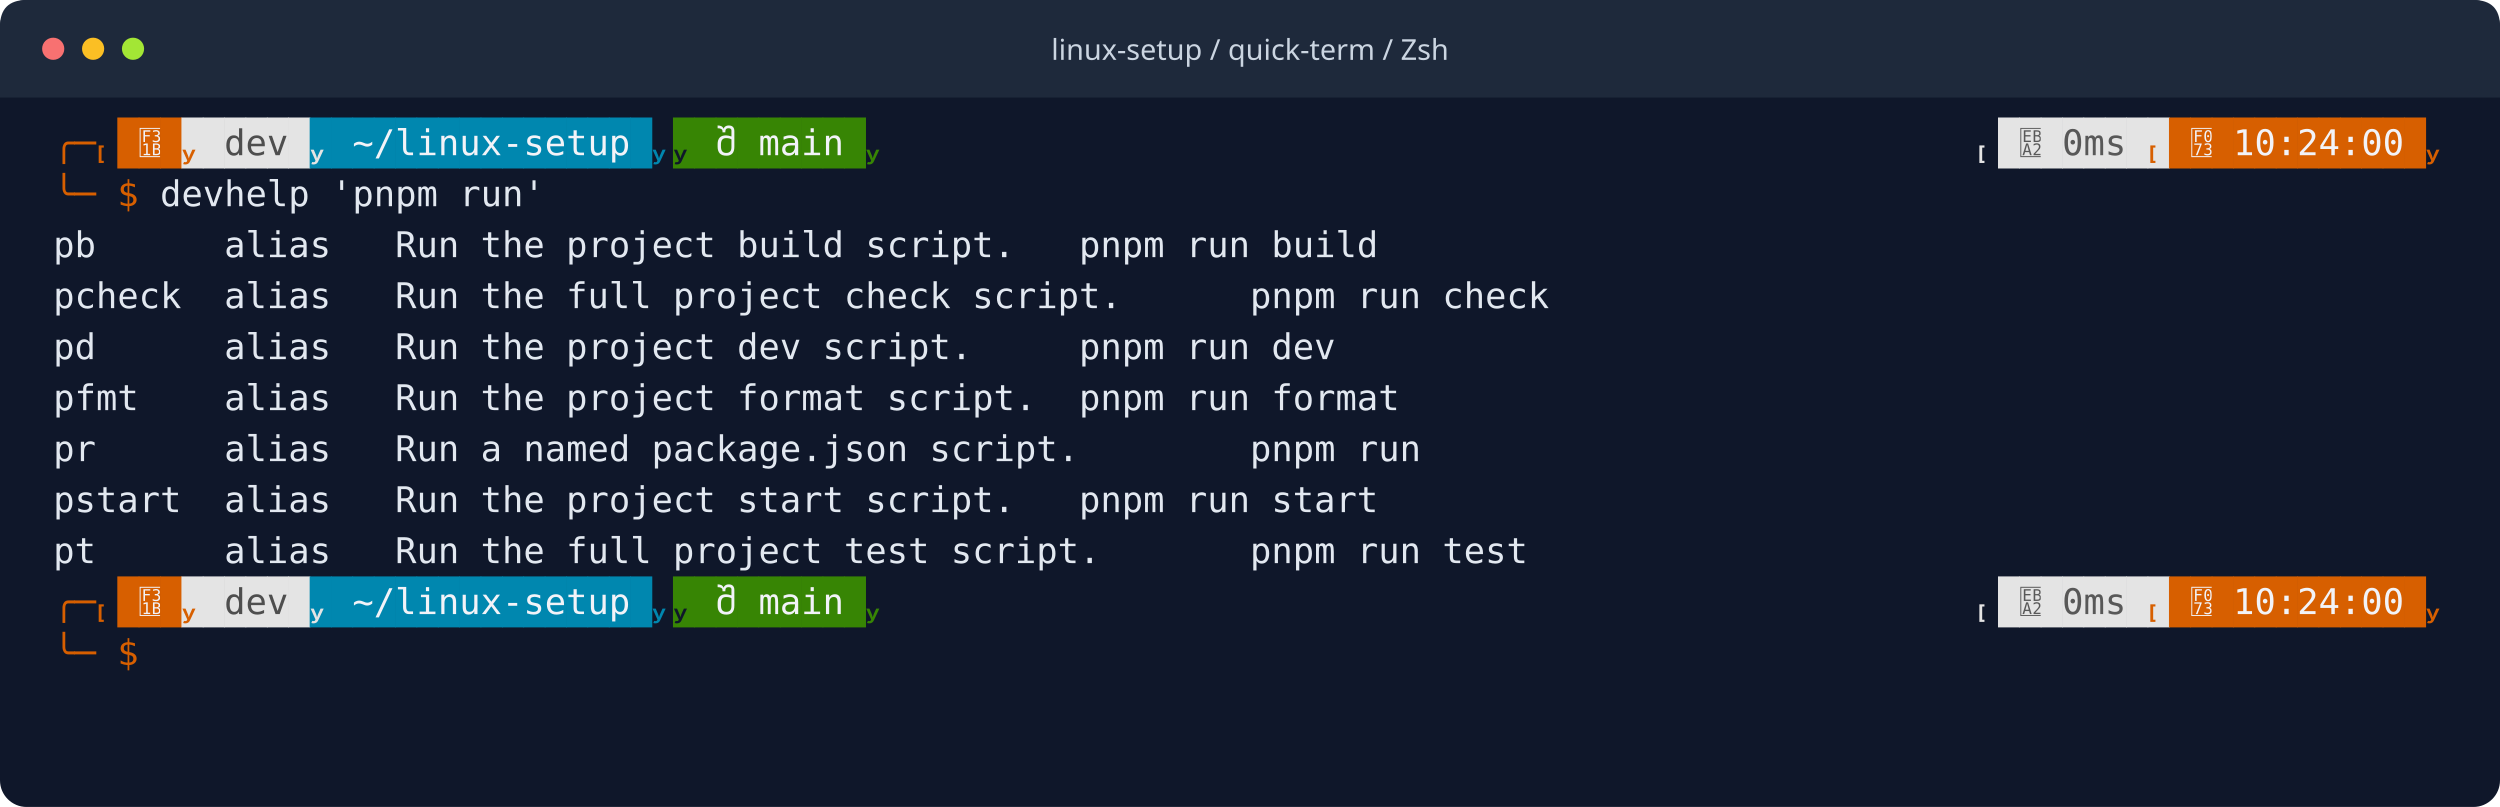
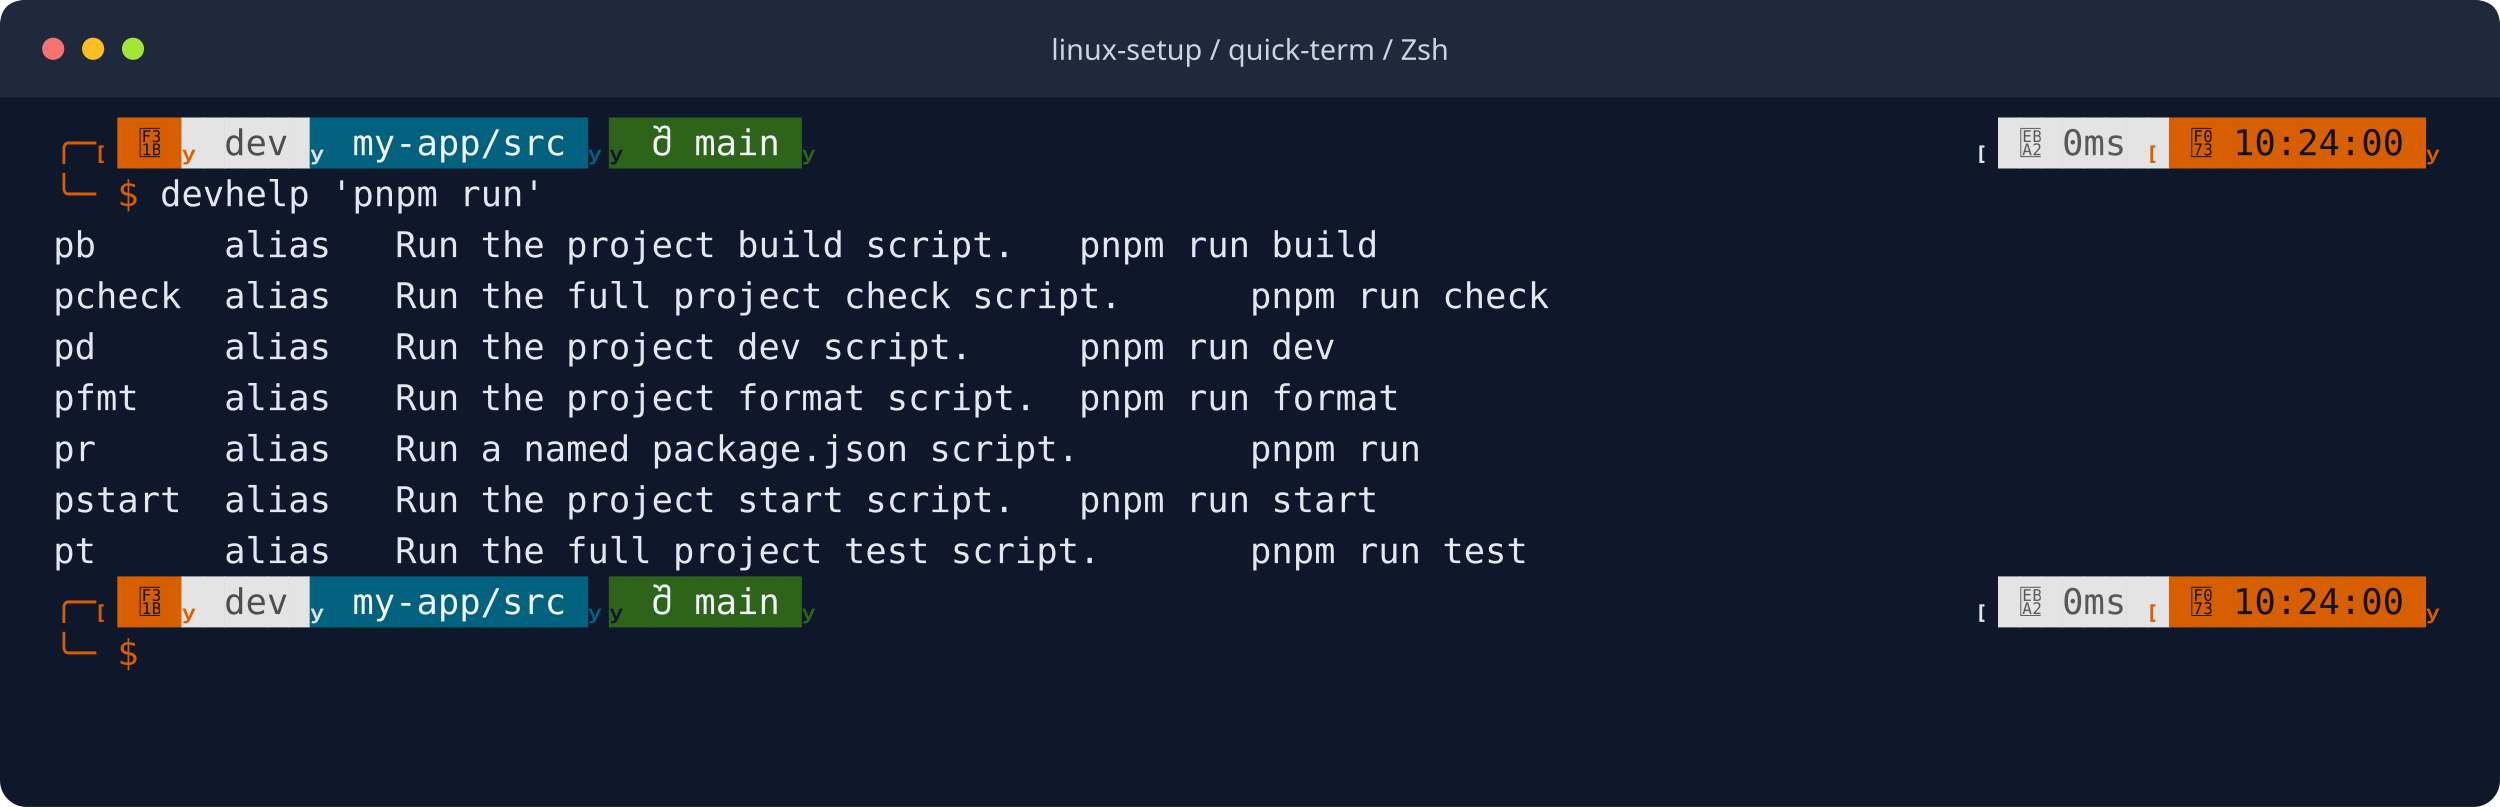
<svg xmlns="http://www.w3.org/2000/svg" width="1127.68" height="364" viewBox="0 0 1127.68 364">
  <rect width="1127.68" height="364" rx="12" fill="#0f172a" />
  <path d="M12 0 H1115.68 Q1127.68 0 1127.68 12 V44 H0 V12 Q0 0 12 0" fill="#1e293b" />
  <circle cx="24" cy="22" r="5" fill="#f87171" />
  <circle cx="42" cy="22" r="5" fill="#fbbf24" />
  <circle cx="60" cy="22" r="5" fill="#a3e635" />
  <text x="563.84" y="27" text-anchor="middle" fill="#cbd5e1" font-family="sans-serif" font-size="13">linux-setup  /  quick-term  /  Zsh</text>
  <g font-family="MesloLGM Nerd Font Mono, monospace" font-size="16">
    <text x="24.0" y="70" fill="#d75f00">╭</text>
    <text x="33.64" y="70" fill="#d75f00">─</text>
    <text x="43.28" y="70" fill="#d75f00"></text>
    <rect x="52.92" y="53" width="9.94" height="23" fill="#d75f00" />
    <rect x="62.56" y="53" width="9.94" height="23" fill="#d75f00" />
-     <text x="62.56" y="70" fill="#f2f3f8"></text>
+     <text x="62.56" y="70" fill="#121318"></text>
    <rect x="72.2" y="53" width="9.94" height="23" fill="#d75f00" />
    <rect x="81.84" y="53" width="9.94" height="23" fill="#e4e4e4" />
    <text x="81.84" y="70" fill="#d75f00"></text>
    <rect x="91.48" y="53" width="9.94" height="23" fill="#e4e4e4" />
    <rect x="101.12" y="53" width="9.94" height="23" fill="#e4e4e4" />
    <text x="101.12" y="70" fill="#4e4e4e">d</text>
    <rect x="110.76" y="53" width="9.94" height="23" fill="#e4e4e4" />
    <text x="110.76" y="70" fill="#4e4e4e">e</text>
    <rect x="120.4" y="53" width="9.94" height="23" fill="#e4e4e4" />
    <text x="120.4" y="70" fill="#4e4e4e">v</text>
    <rect x="130.04" y="53" width="9.94" height="23" fill="#e4e4e4" />
-     <rect x="139.68" y="53" width="9.94" height="23" fill="#0087af" />
+     <rect x="139.68" y="53" width="9.94" height="23" fill="#00627f" />
    <text x="139.68" y="70" fill="#e4e4e4"></text>
-     <rect x="149.32" y="53" width="9.94" height="23" fill="#0087af" />
-     <rect x="158.96" y="53" width="9.94" height="23" fill="#0087af" />
-     <text x="158.96" y="70" fill="#f2f3f8">~</text>
-     <rect x="168.6" y="53" width="9.94" height="23" fill="#0087af" />
-     <text x="168.6" y="70" fill="#f2f3f8">/</text>
-     <rect x="178.24" y="53" width="9.94" height="23" fill="#0087af" />
-     <text x="178.24" y="70" fill="#f2f3f8">l</text>
-     <rect x="187.88" y="53" width="9.94" height="23" fill="#0087af" />
-     <text x="187.88" y="70" fill="#f2f3f8">i</text>
-     <rect x="197.52" y="53" width="9.94" height="23" fill="#0087af" />
-     <text x="197.52" y="70" fill="#f2f3f8">n</text>
-     <rect x="207.16" y="53" width="9.94" height="23" fill="#0087af" />
-     <text x="207.16" y="70" fill="#f2f3f8">u</text>
-     <rect x="216.8" y="53" width="9.94" height="23" fill="#0087af" />
-     <text x="216.8" y="70" fill="#f2f3f8">x</text>
-     <rect x="226.44" y="53" width="9.94" height="23" fill="#0087af" />
-     <text x="226.44" y="70" fill="#f2f3f8">-</text>
-     <rect x="236.08" y="53" width="9.94" height="23" fill="#0087af" />
-     <text x="236.08" y="70" fill="#f2f3f8">s</text>
-     <rect x="245.72" y="53" width="9.94" height="23" fill="#0087af" />
-     <text x="245.72" y="70" fill="#f2f3f8">e</text>
-     <rect x="255.36" y="53" width="9.94" height="23" fill="#0087af" />
-     <text x="255.36" y="70" fill="#f2f3f8">t</text>
-     <rect x="265.0" y="53" width="9.94" height="23" fill="#0087af" />
-     <text x="265.0" y="70" fill="#f2f3f8">u</text>
-     <rect x="274.64" y="53" width="9.94" height="23" fill="#0087af" />
-     <text x="274.64" y="70" fill="#f2f3f8">p</text>
-     <rect x="284.28" y="53" width="9.94" height="23" fill="#0087af" />
-     <text x="293.92" y="70" fill="#0087af"></text>
-     <rect x="303.56" y="53" width="9.94" height="23" fill="#378504" />
-     <text x="303.56" y="70" fill="#0f172a"></text>
-     <rect x="313.2" y="53" width="9.94" height="23" fill="#378504" />
-     <rect x="322.84" y="53" width="9.94" height="23" fill="#378504" />
-     <text x="322.84" y="70" fill="#f2f3f8"></text>
-     <rect x="332.48" y="53" width="9.94" height="23" fill="#378504" />
-     <rect x="342.12" y="53" width="9.94" height="23" fill="#378504" />
-     <text x="342.12" y="70" fill="#f2f3f8">m</text>
-     <rect x="351.76" y="53" width="9.94" height="23" fill="#378504" />
-     <text x="351.76" y="70" fill="#f2f3f8">a</text>
-     <rect x="361.4" y="53" width="9.94" height="23" fill="#378504" />
-     <text x="361.4" y="70" fill="#f2f3f8">i</text>
-     <rect x="371.04" y="53" width="9.94" height="23" fill="#378504" />
-     <text x="371.04" y="70" fill="#f2f3f8">n</text>
-     <rect x="380.68" y="53" width="9.94" height="23" fill="#378504" />
-     <text x="390.32" y="70" fill="#378504"></text>
+     <rect x="149.32" y="53" width="9.94" height="23" fill="#00627f" />
+     <rect x="158.96" y="53" width="9.94" height="23" fill="#00627f" />
+     <text x="158.96" y="70" fill="#f2f3f8">m</text>
+     <rect x="168.6" y="53" width="9.94" height="23" fill="#00627f" />
+     <text x="168.6" y="70" fill="#f2f3f8">y</text>
+     <rect x="178.24" y="53" width="9.94" height="23" fill="#00627f" />
+     <text x="178.24" y="70" fill="#f2f3f8">-</text>
+     <rect x="187.88" y="53" width="9.94" height="23" fill="#00627f" />
+     <text x="187.88" y="70" fill="#f2f3f8">a</text>
+     <rect x="197.52" y="53" width="9.94" height="23" fill="#00627f" />
+     <text x="197.52" y="70" fill="#f2f3f8">p</text>
+     <rect x="207.16" y="53" width="9.94" height="23" fill="#00627f" />
+     <text x="207.16" y="70" fill="#f2f3f8">p</text>
+     <rect x="216.8" y="53" width="9.94" height="23" fill="#00627f" />
+     <text x="216.8" y="70" fill="#f2f3f8">/</text>
+     <rect x="226.44" y="53" width="9.94" height="23" fill="#00627f" />
+     <text x="226.44" y="70" fill="#f2f3f8">s</text>
+     <rect x="236.08" y="53" width="9.94" height="23" fill="#00627f" />
+     <text x="236.08" y="70" fill="#f2f3f8">r</text>
+     <rect x="245.72" y="53" width="9.94" height="23" fill="#00627f" />
+     <text x="245.72" y="70" fill="#f2f3f8">c</text>
+     <rect x="255.36" y="53" width="9.94" height="23" fill="#00627f" />
+     <text x="265.0" y="70" fill="#00627f"></text>
+     <rect x="274.64" y="53" width="9.94" height="23" fill="#2d6419" />
+     <text x="274.64" y="70" fill="#0f172a"></text>
+     <rect x="284.28" y="53" width="9.94" height="23" fill="#2d6419" />
+     <rect x="293.92" y="53" width="9.94" height="23" fill="#2d6419" />
+     <text x="293.92" y="70" fill="#f2f3f8"></text>
+     <rect x="303.56" y="53" width="9.94" height="23" fill="#2d6419" />
+     <rect x="313.2" y="53" width="9.94" height="23" fill="#2d6419" />
+     <text x="313.2" y="70" fill="#f2f3f8">m</text>
+     <rect x="322.84" y="53" width="9.94" height="23" fill="#2d6419" />
+     <text x="322.84" y="70" fill="#f2f3f8">a</text>
+     <rect x="332.48" y="53" width="9.94" height="23" fill="#2d6419" />
+     <text x="332.48" y="70" fill="#f2f3f8">i</text>
+     <rect x="342.12" y="53" width="9.94" height="23" fill="#2d6419" />
+     <text x="342.12" y="70" fill="#f2f3f8">n</text>
+     <rect x="351.76" y="53" width="9.94" height="23" fill="#2d6419" />
+     <text x="361.4" y="70" fill="#2d6419"></text>
    <text x="891.6" y="70" fill="#e4e4e4"></text>
    <rect x="901.24" y="53" width="9.94" height="23" fill="#e4e4e4" />
    <rect x="910.88" y="53" width="9.94" height="23" fill="#e4e4e4" />
    <text x="910.88" y="70" fill="#585858"></text>
    <rect x="920.52" y="53" width="9.94" height="23" fill="#e4e4e4" />
    <rect x="930.16" y="53" width="9.94" height="23" fill="#e4e4e4" />
    <text x="930.16" y="70" fill="#585858">0</text>
    <rect x="939.8" y="53" width="9.94" height="23" fill="#e4e4e4" />
    <text x="939.8" y="70" fill="#585858">m</text>
    <rect x="949.44" y="53" width="9.94" height="23" fill="#e4e4e4" />
    <text x="949.44" y="70" fill="#585858">s</text>
    <rect x="959.08" y="53" width="9.94" height="23" fill="#e4e4e4" />
    <rect x="968.72" y="53" width="9.94" height="23" fill="#e4e4e4" />
    <text x="968.72" y="70" fill="#d75f00"></text>
    <rect x="978.36" y="53" width="9.94" height="23" fill="#d75f00" />
    <rect x="988.0" y="53" width="9.94" height="23" fill="#d75f00" />
-     <text x="988.0" y="70" fill="#f2f3f8"></text>
+     <text x="988.0" y="70" fill="#121318"></text>
    <rect x="997.64" y="53" width="9.94" height="23" fill="#d75f00" />
    <rect x="1007.28" y="53" width="9.94" height="23" fill="#d75f00" />
-     <text x="1007.28" y="70" fill="#f2f3f8">1</text>
+     <text x="1007.28" y="70" fill="#121318">1</text>
    <rect x="1016.92" y="53" width="9.94" height="23" fill="#d75f00" />
-     <text x="1016.92" y="70" fill="#f2f3f8">0</text>
+     <text x="1016.92" y="70" fill="#121318">0</text>
    <rect x="1026.56" y="53" width="9.94" height="23" fill="#d75f00" />
-     <text x="1026.56" y="70" fill="#f2f3f8">:</text>
+     <text x="1026.56" y="70" fill="#121318">:</text>
    <rect x="1036.2" y="53" width="9.94" height="23" fill="#d75f00" />
-     <text x="1036.2" y="70" fill="#f2f3f8">2</text>
+     <text x="1036.2" y="70" fill="#121318">2</text>
    <rect x="1045.84" y="53" width="9.94" height="23" fill="#d75f00" />
-     <text x="1045.84" y="70" fill="#f2f3f8">4</text>
+     <text x="1045.84" y="70" fill="#121318">4</text>
    <rect x="1055.48" y="53" width="9.94" height="23" fill="#d75f00" />
-     <text x="1055.48" y="70" fill="#f2f3f8">:</text>
+     <text x="1055.48" y="70" fill="#121318">:</text>
    <rect x="1065.12" y="53" width="9.94" height="23" fill="#d75f00" />
-     <text x="1065.12" y="70" fill="#f2f3f8">0</text>
+     <text x="1065.12" y="70" fill="#121318">0</text>
    <rect x="1074.76" y="53" width="9.94" height="23" fill="#d75f00" />
-     <text x="1074.76" y="70" fill="#f2f3f8">0</text>
+     <text x="1074.76" y="70" fill="#121318">0</text>
    <rect x="1084.4" y="53" width="9.94" height="23" fill="#d75f00" />
    <text x="1094.04" y="70" fill="#d75f00"></text>
    <text x="24.0" y="93" fill="#d75f00">╰</text>
    <text x="33.64" y="93" fill="#d75f00">─</text>
    <text x="52.92" y="93" fill="#d75f00">$</text>
    <text x="72.2" y="93" fill="#e2e8f0">d</text>
    <text x="81.84" y="93" fill="#e2e8f0">e</text>
    <text x="91.48" y="93" fill="#e2e8f0">v</text>
    <text x="101.12" y="93" fill="#e2e8f0">h</text>
    <text x="110.76" y="93" fill="#e2e8f0">e</text>
    <text x="120.4" y="93" fill="#e2e8f0">l</text>
    <text x="130.04" y="93" fill="#e2e8f0">p</text>
    <text x="149.32" y="93" fill="#e2e8f0">'</text>
    <text x="158.96" y="93" fill="#e2e8f0">p</text>
    <text x="168.6" y="93" fill="#e2e8f0">n</text>
    <text x="178.24" y="93" fill="#e2e8f0">p</text>
    <text x="187.88" y="93" fill="#e2e8f0">m</text>
    <text x="207.16" y="93" fill="#e2e8f0">r</text>
    <text x="216.8" y="93" fill="#e2e8f0">u</text>
    <text x="226.44" y="93" fill="#e2e8f0">n</text>
    <text x="236.08" y="93" fill="#e2e8f0">'</text>
    <text x="24.0" y="116" fill="#e2e8f0">p</text>
    <text x="33.64" y="116" fill="#e2e8f0">b</text>
    <text x="101.12" y="116" fill="#e2e8f0">a</text>
    <text x="110.76" y="116" fill="#e2e8f0">l</text>
    <text x="120.4" y="116" fill="#e2e8f0">i</text>
    <text x="130.04" y="116" fill="#e2e8f0">a</text>
    <text x="139.68" y="116" fill="#e2e8f0">s</text>
    <text x="178.24" y="116" fill="#e2e8f0">R</text>
    <text x="187.88" y="116" fill="#e2e8f0">u</text>
    <text x="197.52" y="116" fill="#e2e8f0">n</text>
    <text x="216.8" y="116" fill="#e2e8f0">t</text>
    <text x="226.44" y="116" fill="#e2e8f0">h</text>
    <text x="236.08" y="116" fill="#e2e8f0">e</text>
    <text x="255.36" y="116" fill="#e2e8f0">p</text>
    <text x="265.0" y="116" fill="#e2e8f0">r</text>
    <text x="274.64" y="116" fill="#e2e8f0">o</text>
    <text x="284.28" y="116" fill="#e2e8f0">j</text>
    <text x="293.92" y="116" fill="#e2e8f0">e</text>
    <text x="303.56" y="116" fill="#e2e8f0">c</text>
    <text x="313.2" y="116" fill="#e2e8f0">t</text>
    <text x="332.48" y="116" fill="#e2e8f0">b</text>
    <text x="342.12" y="116" fill="#e2e8f0">u</text>
    <text x="351.76" y="116" fill="#e2e8f0">i</text>
    <text x="361.4" y="116" fill="#e2e8f0">l</text>
    <text x="371.04" y="116" fill="#e2e8f0">d</text>
    <text x="390.32" y="116" fill="#e2e8f0">s</text>
    <text x="399.96" y="116" fill="#e2e8f0">c</text>
    <text x="409.6" y="116" fill="#e2e8f0">r</text>
    <text x="419.24" y="116" fill="#e2e8f0">i</text>
    <text x="428.88" y="116" fill="#e2e8f0">p</text>
    <text x="438.52" y="116" fill="#e2e8f0">t</text>
    <text x="448.16" y="116" fill="#e2e8f0">.</text>
    <text x="486.72" y="116" fill="#e2e8f0">p</text>
    <text x="496.36" y="116" fill="#e2e8f0">n</text>
    <text x="506.0" y="116" fill="#e2e8f0">p</text>
    <text x="515.64" y="116" fill="#e2e8f0">m</text>
    <text x="534.92" y="116" fill="#e2e8f0">r</text>
    <text x="544.56" y="116" fill="#e2e8f0">u</text>
    <text x="554.2" y="116" fill="#e2e8f0">n</text>
    <text x="573.48" y="116" fill="#e2e8f0">b</text>
    <text x="583.12" y="116" fill="#e2e8f0">u</text>
    <text x="592.76" y="116" fill="#e2e8f0">i</text>
    <text x="602.4" y="116" fill="#e2e8f0">l</text>
    <text x="612.04" y="116" fill="#e2e8f0">d</text>
    <text x="24.0" y="139" fill="#e2e8f0">p</text>
    <text x="33.64" y="139" fill="#e2e8f0">c</text>
    <text x="43.28" y="139" fill="#e2e8f0">h</text>
    <text x="52.92" y="139" fill="#e2e8f0">e</text>
    <text x="62.56" y="139" fill="#e2e8f0">c</text>
    <text x="72.2" y="139" fill="#e2e8f0">k</text>
    <text x="101.12" y="139" fill="#e2e8f0">a</text>
    <text x="110.76" y="139" fill="#e2e8f0">l</text>
    <text x="120.4" y="139" fill="#e2e8f0">i</text>
    <text x="130.04" y="139" fill="#e2e8f0">a</text>
    <text x="139.68" y="139" fill="#e2e8f0">s</text>
    <text x="178.24" y="139" fill="#e2e8f0">R</text>
    <text x="187.88" y="139" fill="#e2e8f0">u</text>
    <text x="197.52" y="139" fill="#e2e8f0">n</text>
    <text x="216.8" y="139" fill="#e2e8f0">t</text>
    <text x="226.44" y="139" fill="#e2e8f0">h</text>
    <text x="236.08" y="139" fill="#e2e8f0">e</text>
    <text x="255.36" y="139" fill="#e2e8f0">f</text>
    <text x="265.0" y="139" fill="#e2e8f0">u</text>
    <text x="274.64" y="139" fill="#e2e8f0">l</text>
    <text x="284.28" y="139" fill="#e2e8f0">l</text>
    <text x="303.56" y="139" fill="#e2e8f0">p</text>
    <text x="313.2" y="139" fill="#e2e8f0">r</text>
    <text x="322.84" y="139" fill="#e2e8f0">o</text>
    <text x="332.48" y="139" fill="#e2e8f0">j</text>
    <text x="342.12" y="139" fill="#e2e8f0">e</text>
    <text x="351.76" y="139" fill="#e2e8f0">c</text>
    <text x="361.4" y="139" fill="#e2e8f0">t</text>
    <text x="380.68" y="139" fill="#e2e8f0">c</text>
    <text x="390.32" y="139" fill="#e2e8f0">h</text>
    <text x="399.96" y="139" fill="#e2e8f0">e</text>
    <text x="409.6" y="139" fill="#e2e8f0">c</text>
    <text x="419.24" y="139" fill="#e2e8f0">k</text>
    <text x="438.52" y="139" fill="#e2e8f0">s</text>
    <text x="448.16" y="139" fill="#e2e8f0">c</text>
    <text x="457.8" y="139" fill="#e2e8f0">r</text>
    <text x="467.44" y="139" fill="#e2e8f0">i</text>
    <text x="477.08" y="139" fill="#e2e8f0">p</text>
    <text x="486.72" y="139" fill="#e2e8f0">t</text>
    <text x="496.36" y="139" fill="#e2e8f0">.</text>
    <text x="563.84" y="139" fill="#e2e8f0">p</text>
    <text x="573.48" y="139" fill="#e2e8f0">n</text>
    <text x="583.12" y="139" fill="#e2e8f0">p</text>
    <text x="592.76" y="139" fill="#e2e8f0">m</text>
    <text x="612.04" y="139" fill="#e2e8f0">r</text>
    <text x="621.68" y="139" fill="#e2e8f0">u</text>
    <text x="631.32" y="139" fill="#e2e8f0">n</text>
    <text x="650.6" y="139" fill="#e2e8f0">c</text>
    <text x="660.24" y="139" fill="#e2e8f0">h</text>
    <text x="669.88" y="139" fill="#e2e8f0">e</text>
    <text x="679.52" y="139" fill="#e2e8f0">c</text>
    <text x="689.16" y="139" fill="#e2e8f0">k</text>
    <text x="24.0" y="162" fill="#e2e8f0">p</text>
    <text x="33.64" y="162" fill="#e2e8f0">d</text>
    <text x="101.12" y="162" fill="#e2e8f0">a</text>
    <text x="110.76" y="162" fill="#e2e8f0">l</text>
    <text x="120.4" y="162" fill="#e2e8f0">i</text>
    <text x="130.04" y="162" fill="#e2e8f0">a</text>
    <text x="139.68" y="162" fill="#e2e8f0">s</text>
    <text x="178.24" y="162" fill="#e2e8f0">R</text>
    <text x="187.88" y="162" fill="#e2e8f0">u</text>
    <text x="197.52" y="162" fill="#e2e8f0">n</text>
    <text x="216.8" y="162" fill="#e2e8f0">t</text>
    <text x="226.44" y="162" fill="#e2e8f0">h</text>
    <text x="236.08" y="162" fill="#e2e8f0">e</text>
    <text x="255.36" y="162" fill="#e2e8f0">p</text>
    <text x="265.0" y="162" fill="#e2e8f0">r</text>
    <text x="274.64" y="162" fill="#e2e8f0">o</text>
    <text x="284.28" y="162" fill="#e2e8f0">j</text>
    <text x="293.92" y="162" fill="#e2e8f0">e</text>
    <text x="303.56" y="162" fill="#e2e8f0">c</text>
    <text x="313.2" y="162" fill="#e2e8f0">t</text>
    <text x="332.48" y="162" fill="#e2e8f0">d</text>
    <text x="342.12" y="162" fill="#e2e8f0">e</text>
    <text x="351.76" y="162" fill="#e2e8f0">v</text>
    <text x="371.04" y="162" fill="#e2e8f0">s</text>
    <text x="380.68" y="162" fill="#e2e8f0">c</text>
    <text x="390.32" y="162" fill="#e2e8f0">r</text>
    <text x="399.96" y="162" fill="#e2e8f0">i</text>
    <text x="409.6" y="162" fill="#e2e8f0">p</text>
    <text x="419.24" y="162" fill="#e2e8f0">t</text>
    <text x="428.88" y="162" fill="#e2e8f0">.</text>
    <text x="486.72" y="162" fill="#e2e8f0">p</text>
    <text x="496.36" y="162" fill="#e2e8f0">n</text>
    <text x="506.0" y="162" fill="#e2e8f0">p</text>
    <text x="515.64" y="162" fill="#e2e8f0">m</text>
    <text x="534.92" y="162" fill="#e2e8f0">r</text>
    <text x="544.56" y="162" fill="#e2e8f0">u</text>
    <text x="554.2" y="162" fill="#e2e8f0">n</text>
    <text x="573.48" y="162" fill="#e2e8f0">d</text>
    <text x="583.12" y="162" fill="#e2e8f0">e</text>
    <text x="592.76" y="162" fill="#e2e8f0">v</text>
    <text x="24.0" y="185" fill="#e2e8f0">p</text>
    <text x="33.64" y="185" fill="#e2e8f0">f</text>
    <text x="43.28" y="185" fill="#e2e8f0">m</text>
    <text x="52.92" y="185" fill="#e2e8f0">t</text>
    <text x="101.12" y="185" fill="#e2e8f0">a</text>
    <text x="110.76" y="185" fill="#e2e8f0">l</text>
    <text x="120.4" y="185" fill="#e2e8f0">i</text>
    <text x="130.04" y="185" fill="#e2e8f0">a</text>
    <text x="139.68" y="185" fill="#e2e8f0">s</text>
    <text x="178.24" y="185" fill="#e2e8f0">R</text>
    <text x="187.88" y="185" fill="#e2e8f0">u</text>
    <text x="197.52" y="185" fill="#e2e8f0">n</text>
    <text x="216.8" y="185" fill="#e2e8f0">t</text>
    <text x="226.44" y="185" fill="#e2e8f0">h</text>
    <text x="236.08" y="185" fill="#e2e8f0">e</text>
    <text x="255.36" y="185" fill="#e2e8f0">p</text>
    <text x="265.0" y="185" fill="#e2e8f0">r</text>
    <text x="274.64" y="185" fill="#e2e8f0">o</text>
    <text x="284.28" y="185" fill="#e2e8f0">j</text>
    <text x="293.92" y="185" fill="#e2e8f0">e</text>
    <text x="303.56" y="185" fill="#e2e8f0">c</text>
    <text x="313.2" y="185" fill="#e2e8f0">t</text>
    <text x="332.48" y="185" fill="#e2e8f0">f</text>
    <text x="342.12" y="185" fill="#e2e8f0">o</text>
    <text x="351.76" y="185" fill="#e2e8f0">r</text>
    <text x="361.4" y="185" fill="#e2e8f0">m</text>
    <text x="371.04" y="185" fill="#e2e8f0">a</text>
    <text x="380.68" y="185" fill="#e2e8f0">t</text>
    <text x="399.96" y="185" fill="#e2e8f0">s</text>
    <text x="409.6" y="185" fill="#e2e8f0">c</text>
    <text x="419.24" y="185" fill="#e2e8f0">r</text>
    <text x="428.88" y="185" fill="#e2e8f0">i</text>
    <text x="438.52" y="185" fill="#e2e8f0">p</text>
    <text x="448.16" y="185" fill="#e2e8f0">t</text>
    <text x="457.8" y="185" fill="#e2e8f0">.</text>
    <text x="486.72" y="185" fill="#e2e8f0">p</text>
    <text x="496.36" y="185" fill="#e2e8f0">n</text>
    <text x="506.0" y="185" fill="#e2e8f0">p</text>
    <text x="515.64" y="185" fill="#e2e8f0">m</text>
    <text x="534.92" y="185" fill="#e2e8f0">r</text>
    <text x="544.56" y="185" fill="#e2e8f0">u</text>
    <text x="554.2" y="185" fill="#e2e8f0">n</text>
    <text x="573.48" y="185" fill="#e2e8f0">f</text>
    <text x="583.12" y="185" fill="#e2e8f0">o</text>
    <text x="592.76" y="185" fill="#e2e8f0">r</text>
    <text x="602.4" y="185" fill="#e2e8f0">m</text>
    <text x="612.04" y="185" fill="#e2e8f0">a</text>
    <text x="621.68" y="185" fill="#e2e8f0">t</text>
    <text x="24.0" y="208" fill="#e2e8f0">p</text>
    <text x="33.64" y="208" fill="#e2e8f0">r</text>
    <text x="101.12" y="208" fill="#e2e8f0">a</text>
    <text x="110.76" y="208" fill="#e2e8f0">l</text>
    <text x="120.4" y="208" fill="#e2e8f0">i</text>
    <text x="130.04" y="208" fill="#e2e8f0">a</text>
    <text x="139.68" y="208" fill="#e2e8f0">s</text>
    <text x="178.24" y="208" fill="#e2e8f0">R</text>
    <text x="187.88" y="208" fill="#e2e8f0">u</text>
    <text x="197.52" y="208" fill="#e2e8f0">n</text>
    <text x="216.8" y="208" fill="#e2e8f0">a</text>
    <text x="236.08" y="208" fill="#e2e8f0">n</text>
    <text x="245.72" y="208" fill="#e2e8f0">a</text>
    <text x="255.36" y="208" fill="#e2e8f0">m</text>
    <text x="265.0" y="208" fill="#e2e8f0">e</text>
    <text x="274.64" y="208" fill="#e2e8f0">d</text>
    <text x="293.92" y="208" fill="#e2e8f0">p</text>
    <text x="303.56" y="208" fill="#e2e8f0">a</text>
    <text x="313.2" y="208" fill="#e2e8f0">c</text>
    <text x="322.84" y="208" fill="#e2e8f0">k</text>
    <text x="332.48" y="208" fill="#e2e8f0">a</text>
    <text x="342.12" y="208" fill="#e2e8f0">g</text>
    <text x="351.76" y="208" fill="#e2e8f0">e</text>
    <text x="361.4" y="208" fill="#e2e8f0">.</text>
    <text x="371.04" y="208" fill="#e2e8f0">j</text>
    <text x="380.68" y="208" fill="#e2e8f0">s</text>
    <text x="390.32" y="208" fill="#e2e8f0">o</text>
    <text x="399.96" y="208" fill="#e2e8f0">n</text>
    <text x="419.24" y="208" fill="#e2e8f0">s</text>
    <text x="428.88" y="208" fill="#e2e8f0">c</text>
    <text x="438.52" y="208" fill="#e2e8f0">r</text>
    <text x="448.16" y="208" fill="#e2e8f0">i</text>
    <text x="457.8" y="208" fill="#e2e8f0">p</text>
    <text x="467.44" y="208" fill="#e2e8f0">t</text>
    <text x="477.08" y="208" fill="#e2e8f0">.</text>
    <text x="563.84" y="208" fill="#e2e8f0">p</text>
    <text x="573.48" y="208" fill="#e2e8f0">n</text>
    <text x="583.12" y="208" fill="#e2e8f0">p</text>
    <text x="592.76" y="208" fill="#e2e8f0">m</text>
    <text x="612.04" y="208" fill="#e2e8f0">r</text>
    <text x="621.68" y="208" fill="#e2e8f0">u</text>
    <text x="631.32" y="208" fill="#e2e8f0">n</text>
    <text x="24.0" y="231" fill="#e2e8f0">p</text>
    <text x="33.64" y="231" fill="#e2e8f0">s</text>
    <text x="43.28" y="231" fill="#e2e8f0">t</text>
    <text x="52.92" y="231" fill="#e2e8f0">a</text>
    <text x="62.56" y="231" fill="#e2e8f0">r</text>
    <text x="72.2" y="231" fill="#e2e8f0">t</text>
    <text x="101.12" y="231" fill="#e2e8f0">a</text>
    <text x="110.76" y="231" fill="#e2e8f0">l</text>
    <text x="120.4" y="231" fill="#e2e8f0">i</text>
    <text x="130.04" y="231" fill="#e2e8f0">a</text>
    <text x="139.68" y="231" fill="#e2e8f0">s</text>
    <text x="178.24" y="231" fill="#e2e8f0">R</text>
    <text x="187.88" y="231" fill="#e2e8f0">u</text>
    <text x="197.52" y="231" fill="#e2e8f0">n</text>
    <text x="216.8" y="231" fill="#e2e8f0">t</text>
    <text x="226.44" y="231" fill="#e2e8f0">h</text>
    <text x="236.08" y="231" fill="#e2e8f0">e</text>
    <text x="255.36" y="231" fill="#e2e8f0">p</text>
    <text x="265.0" y="231" fill="#e2e8f0">r</text>
    <text x="274.64" y="231" fill="#e2e8f0">o</text>
    <text x="284.28" y="231" fill="#e2e8f0">j</text>
    <text x="293.92" y="231" fill="#e2e8f0">e</text>
    <text x="303.56" y="231" fill="#e2e8f0">c</text>
    <text x="313.2" y="231" fill="#e2e8f0">t</text>
    <text x="332.48" y="231" fill="#e2e8f0">s</text>
    <text x="342.12" y="231" fill="#e2e8f0">t</text>
    <text x="351.76" y="231" fill="#e2e8f0">a</text>
    <text x="361.4" y="231" fill="#e2e8f0">r</text>
    <text x="371.04" y="231" fill="#e2e8f0">t</text>
    <text x="390.32" y="231" fill="#e2e8f0">s</text>
    <text x="399.96" y="231" fill="#e2e8f0">c</text>
    <text x="409.6" y="231" fill="#e2e8f0">r</text>
    <text x="419.24" y="231" fill="#e2e8f0">i</text>
    <text x="428.88" y="231" fill="#e2e8f0">p</text>
    <text x="438.52" y="231" fill="#e2e8f0">t</text>
    <text x="448.16" y="231" fill="#e2e8f0">.</text>
    <text x="486.72" y="231" fill="#e2e8f0">p</text>
    <text x="496.36" y="231" fill="#e2e8f0">n</text>
    <text x="506.0" y="231" fill="#e2e8f0">p</text>
    <text x="515.64" y="231" fill="#e2e8f0">m</text>
    <text x="534.92" y="231" fill="#e2e8f0">r</text>
    <text x="544.56" y="231" fill="#e2e8f0">u</text>
    <text x="554.2" y="231" fill="#e2e8f0">n</text>
    <text x="573.48" y="231" fill="#e2e8f0">s</text>
    <text x="583.12" y="231" fill="#e2e8f0">t</text>
    <text x="592.76" y="231" fill="#e2e8f0">a</text>
    <text x="602.4" y="231" fill="#e2e8f0">r</text>
    <text x="612.04" y="231" fill="#e2e8f0">t</text>
    <text x="24.0" y="254" fill="#e2e8f0">p</text>
    <text x="33.64" y="254" fill="#e2e8f0">t</text>
    <text x="101.12" y="254" fill="#e2e8f0">a</text>
    <text x="110.76" y="254" fill="#e2e8f0">l</text>
    <text x="120.4" y="254" fill="#e2e8f0">i</text>
    <text x="130.04" y="254" fill="#e2e8f0">a</text>
    <text x="139.68" y="254" fill="#e2e8f0">s</text>
    <text x="178.24" y="254" fill="#e2e8f0">R</text>
    <text x="187.88" y="254" fill="#e2e8f0">u</text>
    <text x="197.52" y="254" fill="#e2e8f0">n</text>
    <text x="216.8" y="254" fill="#e2e8f0">t</text>
    <text x="226.44" y="254" fill="#e2e8f0">h</text>
    <text x="236.08" y="254" fill="#e2e8f0">e</text>
    <text x="255.36" y="254" fill="#e2e8f0">f</text>
    <text x="265.0" y="254" fill="#e2e8f0">u</text>
    <text x="274.64" y="254" fill="#e2e8f0">l</text>
    <text x="284.28" y="254" fill="#e2e8f0">l</text>
    <text x="303.56" y="254" fill="#e2e8f0">p</text>
    <text x="313.2" y="254" fill="#e2e8f0">r</text>
    <text x="322.84" y="254" fill="#e2e8f0">o</text>
    <text x="332.48" y="254" fill="#e2e8f0">j</text>
    <text x="342.12" y="254" fill="#e2e8f0">e</text>
    <text x="351.76" y="254" fill="#e2e8f0">c</text>
    <text x="361.4" y="254" fill="#e2e8f0">t</text>
    <text x="380.68" y="254" fill="#e2e8f0">t</text>
    <text x="390.32" y="254" fill="#e2e8f0">e</text>
    <text x="399.96" y="254" fill="#e2e8f0">s</text>
    <text x="409.6" y="254" fill="#e2e8f0">t</text>
    <text x="428.88" y="254" fill="#e2e8f0">s</text>
    <text x="438.52" y="254" fill="#e2e8f0">c</text>
    <text x="448.16" y="254" fill="#e2e8f0">r</text>
    <text x="457.8" y="254" fill="#e2e8f0">i</text>
    <text x="467.44" y="254" fill="#e2e8f0">p</text>
    <text x="477.08" y="254" fill="#e2e8f0">t</text>
    <text x="486.72" y="254" fill="#e2e8f0">.</text>
    <text x="563.84" y="254" fill="#e2e8f0">p</text>
    <text x="573.48" y="254" fill="#e2e8f0">n</text>
    <text x="583.12" y="254" fill="#e2e8f0">p</text>
    <text x="592.76" y="254" fill="#e2e8f0">m</text>
    <text x="612.04" y="254" fill="#e2e8f0">r</text>
    <text x="621.68" y="254" fill="#e2e8f0">u</text>
    <text x="631.32" y="254" fill="#e2e8f0">n</text>
    <text x="650.6" y="254" fill="#e2e8f0">t</text>
    <text x="660.24" y="254" fill="#e2e8f0">e</text>
    <text x="669.88" y="254" fill="#e2e8f0">s</text>
    <text x="679.52" y="254" fill="#e2e8f0">t</text>
    <text x="24.0" y="277" fill="#d75f00">╭</text>
    <text x="33.64" y="277" fill="#d75f00">─</text>
    <text x="43.28" y="277" fill="#d75f00"></text>
    <rect x="52.92" y="260" width="9.94" height="23" fill="#d75f00" />
    <rect x="62.56" y="260" width="9.94" height="23" fill="#d75f00" />
-     <text x="62.56" y="277" fill="#f2f3f8"></text>
+     <text x="62.56" y="277" fill="#121318"></text>
    <rect x="72.2" y="260" width="9.94" height="23" fill="#d75f00" />
    <rect x="81.84" y="260" width="9.94" height="23" fill="#e4e4e4" />
    <text x="81.84" y="277" fill="#d75f00"></text>
    <rect x="91.48" y="260" width="9.94" height="23" fill="#e4e4e4" />
    <rect x="101.12" y="260" width="9.94" height="23" fill="#e4e4e4" />
    <text x="101.12" y="277" fill="#4e4e4e">d</text>
    <rect x="110.76" y="260" width="9.94" height="23" fill="#e4e4e4" />
    <text x="110.76" y="277" fill="#4e4e4e">e</text>
    <rect x="120.4" y="260" width="9.94" height="23" fill="#e4e4e4" />
    <text x="120.4" y="277" fill="#4e4e4e">v</text>
    <rect x="130.04" y="260" width="9.94" height="23" fill="#e4e4e4" />
-     <rect x="139.68" y="260" width="9.94" height="23" fill="#0087af" />
+     <rect x="139.68" y="260" width="9.94" height="23" fill="#00627f" />
    <text x="139.68" y="277" fill="#e4e4e4"></text>
-     <rect x="149.32" y="260" width="9.94" height="23" fill="#0087af" />
-     <rect x="158.96" y="260" width="9.94" height="23" fill="#0087af" />
-     <text x="158.96" y="277" fill="#f2f3f8">~</text>
-     <rect x="168.6" y="260" width="9.94" height="23" fill="#0087af" />
-     <text x="168.6" y="277" fill="#f2f3f8">/</text>
-     <rect x="178.24" y="260" width="9.94" height="23" fill="#0087af" />
-     <text x="178.24" y="277" fill="#f2f3f8">l</text>
-     <rect x="187.88" y="260" width="9.94" height="23" fill="#0087af" />
-     <text x="187.88" y="277" fill="#f2f3f8">i</text>
-     <rect x="197.52" y="260" width="9.94" height="23" fill="#0087af" />
-     <text x="197.52" y="277" fill="#f2f3f8">n</text>
-     <rect x="207.16" y="260" width="9.94" height="23" fill="#0087af" />
-     <text x="207.16" y="277" fill="#f2f3f8">u</text>
-     <rect x="216.8" y="260" width="9.94" height="23" fill="#0087af" />
-     <text x="216.8" y="277" fill="#f2f3f8">x</text>
-     <rect x="226.44" y="260" width="9.94" height="23" fill="#0087af" />
-     <text x="226.44" y="277" fill="#f2f3f8">-</text>
-     <rect x="236.08" y="260" width="9.94" height="23" fill="#0087af" />
-     <text x="236.08" y="277" fill="#f2f3f8">s</text>
-     <rect x="245.72" y="260" width="9.94" height="23" fill="#0087af" />
-     <text x="245.72" y="277" fill="#f2f3f8">e</text>
-     <rect x="255.36" y="260" width="9.94" height="23" fill="#0087af" />
-     <text x="255.36" y="277" fill="#f2f3f8">t</text>
-     <rect x="265.0" y="260" width="9.94" height="23" fill="#0087af" />
-     <text x="265.0" y="277" fill="#f2f3f8">u</text>
-     <rect x="274.64" y="260" width="9.94" height="23" fill="#0087af" />
-     <text x="274.64" y="277" fill="#f2f3f8">p</text>
-     <rect x="284.28" y="260" width="9.94" height="23" fill="#0087af" />
-     <text x="293.92" y="277" fill="#0087af"></text>
-     <rect x="303.56" y="260" width="9.94" height="23" fill="#378504" />
-     <text x="303.56" y="277" fill="#0f172a"></text>
-     <rect x="313.2" y="260" width="9.94" height="23" fill="#378504" />
-     <rect x="322.84" y="260" width="9.94" height="23" fill="#378504" />
-     <text x="322.84" y="277" fill="#f2f3f8"></text>
-     <rect x="332.48" y="260" width="9.94" height="23" fill="#378504" />
-     <rect x="342.12" y="260" width="9.94" height="23" fill="#378504" />
-     <text x="342.12" y="277" fill="#f2f3f8">m</text>
-     <rect x="351.76" y="260" width="9.94" height="23" fill="#378504" />
-     <text x="351.76" y="277" fill="#f2f3f8">a</text>
-     <rect x="361.4" y="260" width="9.94" height="23" fill="#378504" />
-     <text x="361.4" y="277" fill="#f2f3f8">i</text>
-     <rect x="371.04" y="260" width="9.94" height="23" fill="#378504" />
-     <text x="371.04" y="277" fill="#f2f3f8">n</text>
-     <rect x="380.68" y="260" width="9.94" height="23" fill="#378504" />
-     <text x="390.32" y="277" fill="#378504"></text>
+     <rect x="149.32" y="260" width="9.94" height="23" fill="#00627f" />
+     <rect x="158.96" y="260" width="9.94" height="23" fill="#00627f" />
+     <text x="158.96" y="277" fill="#f2f3f8">m</text>
+     <rect x="168.6" y="260" width="9.94" height="23" fill="#00627f" />
+     <text x="168.6" y="277" fill="#f2f3f8">y</text>
+     <rect x="178.24" y="260" width="9.94" height="23" fill="#00627f" />
+     <text x="178.24" y="277" fill="#f2f3f8">-</text>
+     <rect x="187.88" y="260" width="9.94" height="23" fill="#00627f" />
+     <text x="187.88" y="277" fill="#f2f3f8">a</text>
+     <rect x="197.52" y="260" width="9.94" height="23" fill="#00627f" />
+     <text x="197.52" y="277" fill="#f2f3f8">p</text>
+     <rect x="207.16" y="260" width="9.94" height="23" fill="#00627f" />
+     <text x="207.16" y="277" fill="#f2f3f8">p</text>
+     <rect x="216.8" y="260" width="9.94" height="23" fill="#00627f" />
+     <text x="216.8" y="277" fill="#f2f3f8">/</text>
+     <rect x="226.44" y="260" width="9.94" height="23" fill="#00627f" />
+     <text x="226.44" y="277" fill="#f2f3f8">s</text>
+     <rect x="236.08" y="260" width="9.94" height="23" fill="#00627f" />
+     <text x="236.08" y="277" fill="#f2f3f8">r</text>
+     <rect x="245.72" y="260" width="9.94" height="23" fill="#00627f" />
+     <text x="245.72" y="277" fill="#f2f3f8">c</text>
+     <rect x="255.36" y="260" width="9.94" height="23" fill="#00627f" />
+     <text x="265.0" y="277" fill="#00627f"></text>
+     <rect x="274.64" y="260" width="9.94" height="23" fill="#2d6419" />
+     <text x="274.64" y="277" fill="#0f172a"></text>
+     <rect x="284.28" y="260" width="9.94" height="23" fill="#2d6419" />
+     <rect x="293.92" y="260" width="9.94" height="23" fill="#2d6419" />
+     <text x="293.92" y="277" fill="#f2f3f8"></text>
+     <rect x="303.56" y="260" width="9.94" height="23" fill="#2d6419" />
+     <rect x="313.2" y="260" width="9.94" height="23" fill="#2d6419" />
+     <text x="313.2" y="277" fill="#f2f3f8">m</text>
+     <rect x="322.84" y="260" width="9.94" height="23" fill="#2d6419" />
+     <text x="322.84" y="277" fill="#f2f3f8">a</text>
+     <rect x="332.48" y="260" width="9.94" height="23" fill="#2d6419" />
+     <text x="332.48" y="277" fill="#f2f3f8">i</text>
+     <rect x="342.12" y="260" width="9.94" height="23" fill="#2d6419" />
+     <text x="342.12" y="277" fill="#f2f3f8">n</text>
+     <rect x="351.76" y="260" width="9.94" height="23" fill="#2d6419" />
+     <text x="361.4" y="277" fill="#2d6419"></text>
    <text x="891.6" y="277" fill="#e4e4e4"></text>
    <rect x="901.24" y="260" width="9.94" height="23" fill="#e4e4e4" />
    <rect x="910.88" y="260" width="9.94" height="23" fill="#e4e4e4" />
    <text x="910.88" y="277" fill="#585858"></text>
    <rect x="920.52" y="260" width="9.94" height="23" fill="#e4e4e4" />
    <rect x="930.16" y="260" width="9.94" height="23" fill="#e4e4e4" />
    <text x="930.16" y="277" fill="#585858">0</text>
    <rect x="939.8" y="260" width="9.94" height="23" fill="#e4e4e4" />
    <text x="939.8" y="277" fill="#585858">m</text>
    <rect x="949.44" y="260" width="9.94" height="23" fill="#e4e4e4" />
    <text x="949.44" y="277" fill="#585858">s</text>
    <rect x="959.08" y="260" width="9.94" height="23" fill="#e4e4e4" />
    <rect x="968.72" y="260" width="9.94" height="23" fill="#e4e4e4" />
    <text x="968.72" y="277" fill="#d75f00"></text>
    <rect x="978.36" y="260" width="9.94" height="23" fill="#d75f00" />
    <rect x="988.0" y="260" width="9.94" height="23" fill="#d75f00" />
-     <text x="988.0" y="277" fill="#f2f3f8"></text>
+     <text x="988.0" y="277" fill="#121318"></text>
    <rect x="997.64" y="260" width="9.94" height="23" fill="#d75f00" />
    <rect x="1007.28" y="260" width="9.94" height="23" fill="#d75f00" />
-     <text x="1007.28" y="277" fill="#f2f3f8">1</text>
+     <text x="1007.28" y="277" fill="#121318">1</text>
    <rect x="1016.92" y="260" width="9.94" height="23" fill="#d75f00" />
-     <text x="1016.92" y="277" fill="#f2f3f8">0</text>
+     <text x="1016.92" y="277" fill="#121318">0</text>
    <rect x="1026.56" y="260" width="9.94" height="23" fill="#d75f00" />
-     <text x="1026.56" y="277" fill="#f2f3f8">:</text>
+     <text x="1026.56" y="277" fill="#121318">:</text>
    <rect x="1036.2" y="260" width="9.94" height="23" fill="#d75f00" />
-     <text x="1036.2" y="277" fill="#f2f3f8">2</text>
+     <text x="1036.2" y="277" fill="#121318">2</text>
    <rect x="1045.84" y="260" width="9.94" height="23" fill="#d75f00" />
-     <text x="1045.84" y="277" fill="#f2f3f8">4</text>
+     <text x="1045.84" y="277" fill="#121318">4</text>
    <rect x="1055.48" y="260" width="9.94" height="23" fill="#d75f00" />
-     <text x="1055.48" y="277" fill="#f2f3f8">:</text>
+     <text x="1055.48" y="277" fill="#121318">:</text>
    <rect x="1065.12" y="260" width="9.94" height="23" fill="#d75f00" />
-     <text x="1065.12" y="277" fill="#f2f3f8">0</text>
+     <text x="1065.12" y="277" fill="#121318">0</text>
    <rect x="1074.76" y="260" width="9.94" height="23" fill="#d75f00" />
-     <text x="1074.76" y="277" fill="#f2f3f8">0</text>
+     <text x="1074.76" y="277" fill="#121318">0</text>
    <rect x="1084.4" y="260" width="9.94" height="23" fill="#d75f00" />
    <text x="1094.04" y="277" fill="#d75f00"></text>
    <text x="24.0" y="300" fill="#d75f00">╰</text>
    <text x="33.64" y="300" fill="#d75f00">─</text>
    <text x="52.92" y="300" fill="#d75f00">$</text>
  </g>
</svg>
